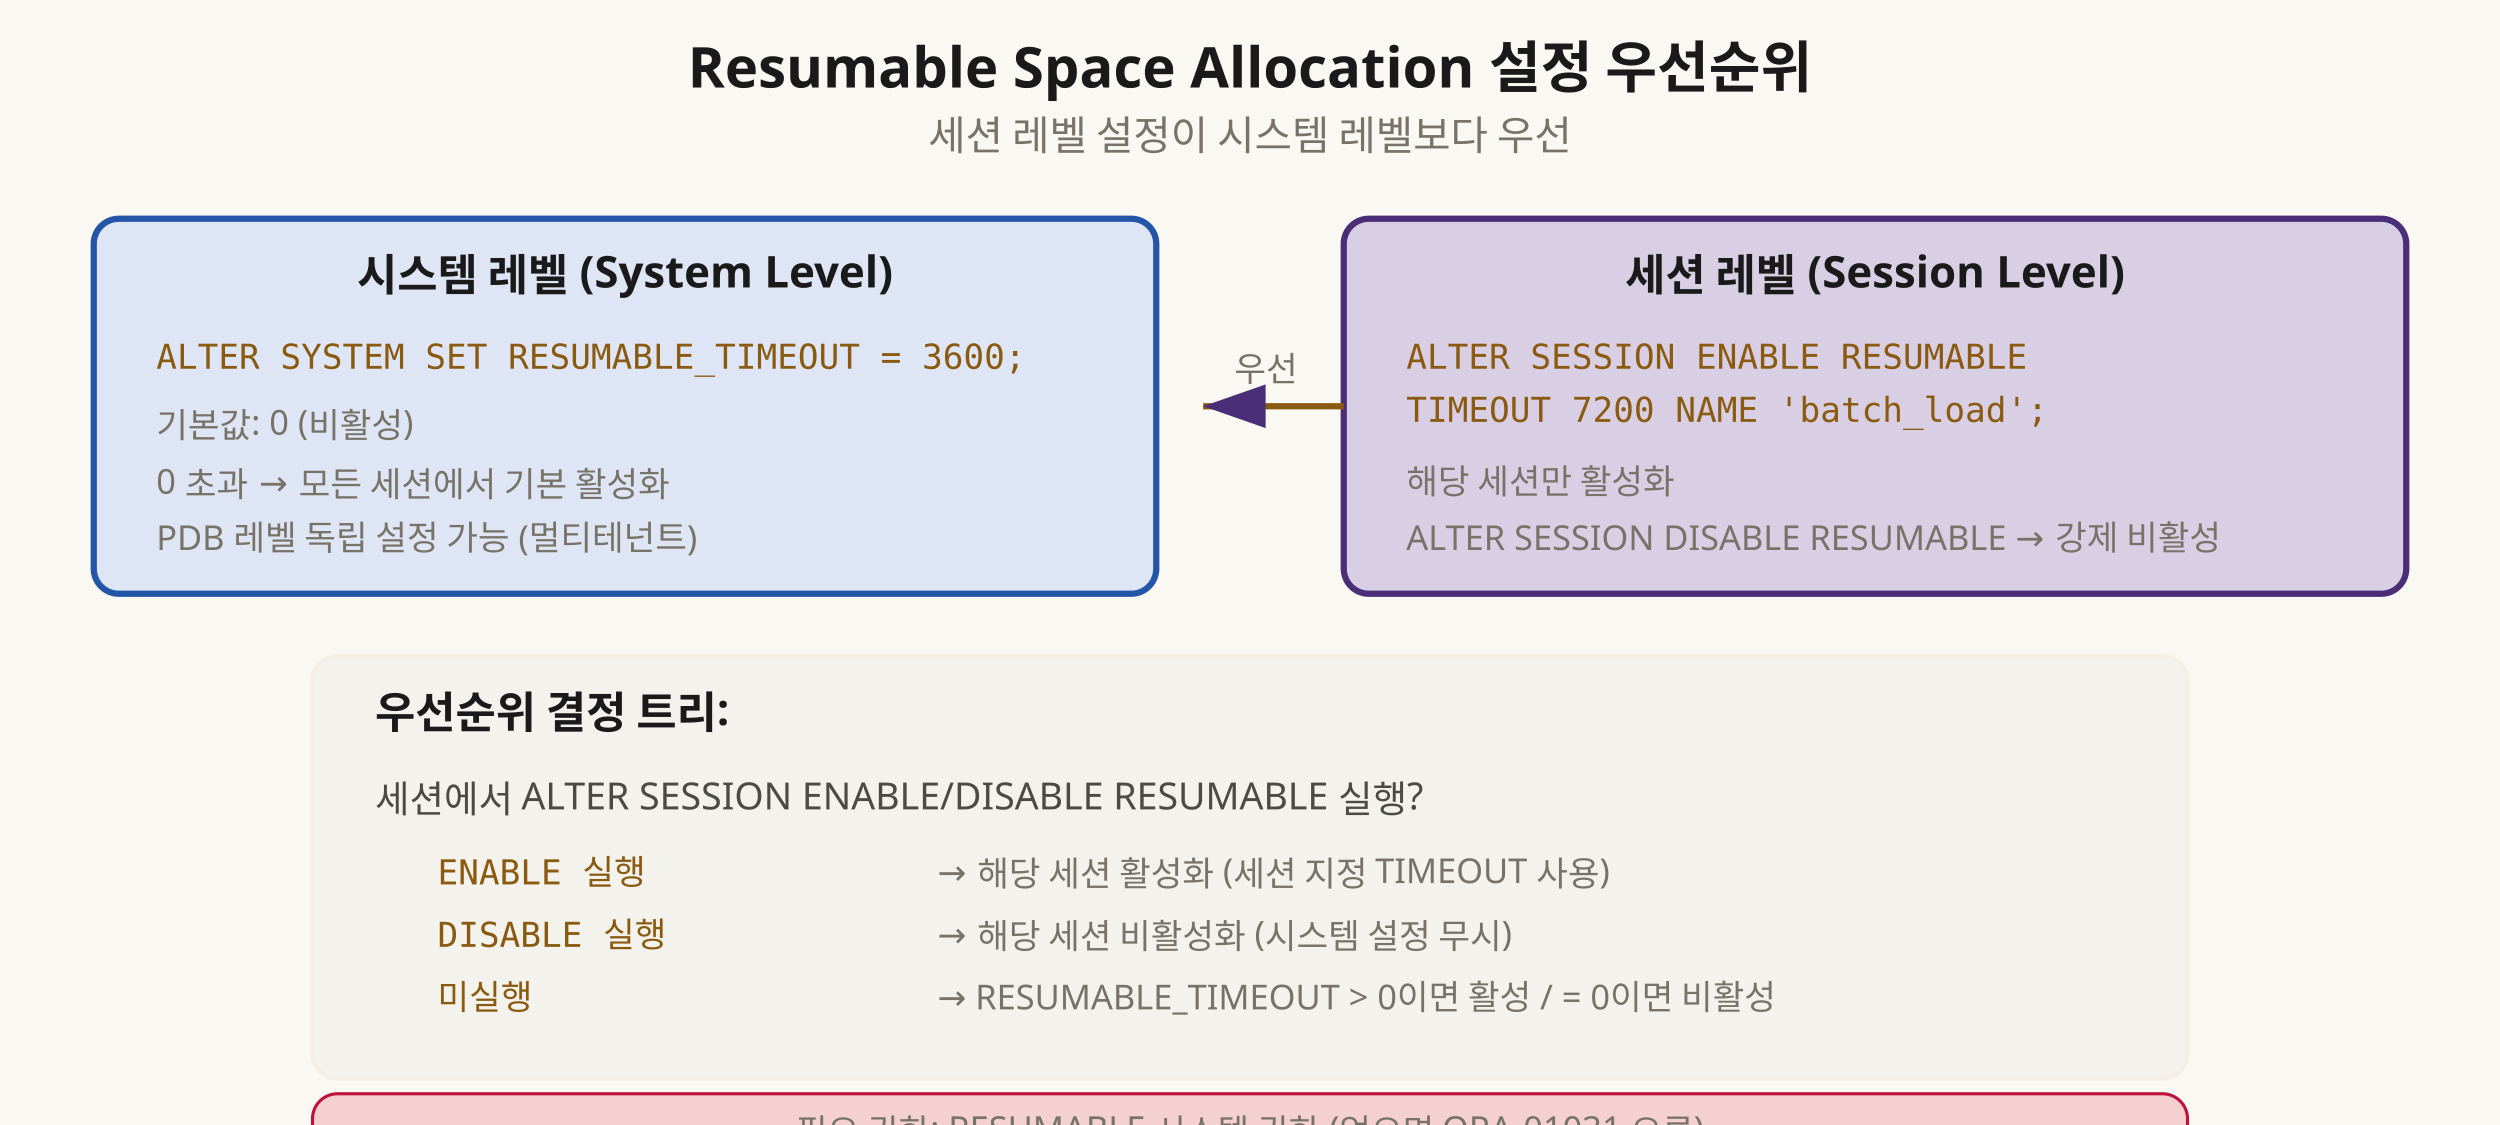
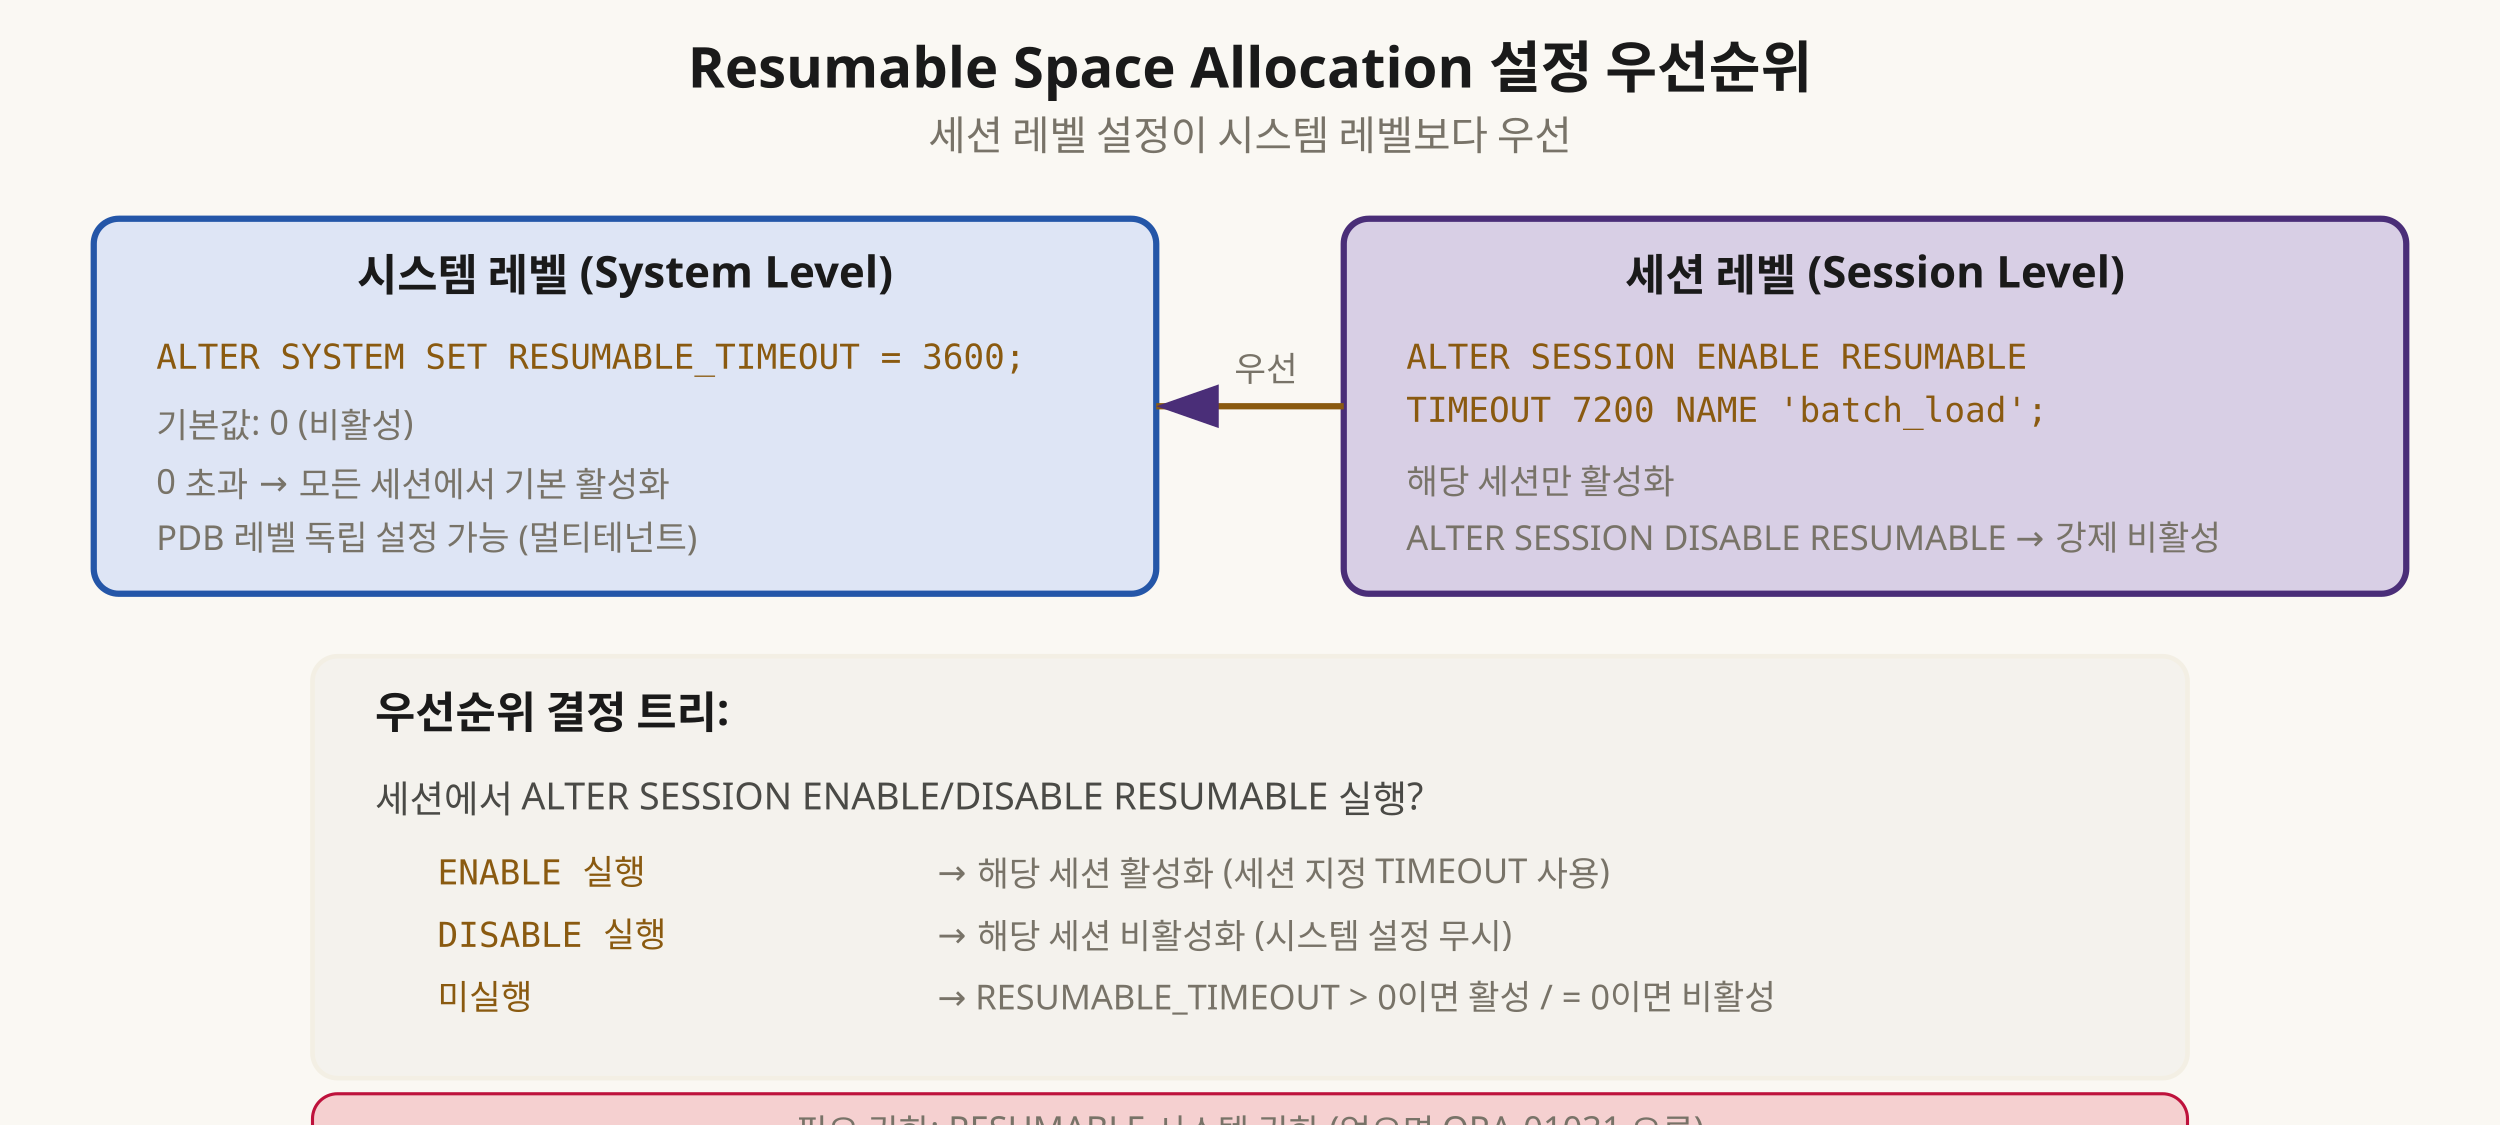
<svg xmlns="http://www.w3.org/2000/svg" viewBox="0 0 800 360">
  <rect x="0" y="0" width="100%" height="100%" fill="#faf8f3" />
  <style>
    text { font-family: 'Pretendard', 'Segoe UI', sans-serif; fill: #1a1a1a; }
    .title { font-size: 18px; font-weight: 700; }
    .subtitle { font-size: 13px; fill: #787368; }
    .label { font-size: 14px; font-weight: 600; }
    .sublabel { font-size: 12px; fill: #4a4a46; }
    .code { font-family: 'Consolas', monospace; font-size: 11px; fill: #8a5a10; }
    .small { font-size: 11px; fill: #787368; }
    .box { rx: 8; ry: 8; }
    .arrow { stroke: #4a2e78; stroke-width: 2; fill: none; marker-end: url(#ah); }
  </style>
  <defs>
    <marker id="ah" markerWidth="10" markerHeight="7" refX="10" refY="3.5" orient="auto">
      <polygon points="0 0, 10 3.5, 0 7" fill="#4a2e78" />
    </marker>
  </defs>
  <text x="400" y="28" text-anchor="middle" class="title">Resumable Space Allocation 설정 우선순위</text>
  <text x="400" y="48" text-anchor="middle" class="subtitle">세션 레벨 설정이 시스템 레벨보다 우선</text>
  <rect x="30" y="70" width="340" height="120" class="box" fill="#dee5f5" stroke="#2456a8" stroke-width="2" />
  <text x="200" y="93" text-anchor="middle" class="label" fill="#2456a8">시스템 레벨 (System Level)</text>
  <text x="50" y="118" class="code">ALTER SYSTEM SET RESUMABLE_TIMEOUT = 3600;</text>
  <text x="50" y="140" class="small">기본값: 0 (비활성)</text>
  <text x="50" y="158" class="small">0 초과 → 모든 세션에서 기본 활성화</text>
  <text x="50" y="176" class="small">PDB 레벨 독립 설정 가능 (멀티테넌트)</text>
  <rect x="430" y="70" width="340" height="120" class="box" fill="#d8cfe5" stroke="#4a2e78" stroke-width="2" />
  <text x="600" y="93" text-anchor="middle" class="label" fill="#4a2e78">세션 레벨 (Session Level)</text>
  <text x="450" y="118" class="code">ALTER SESSION ENABLE RESUMABLE</text>
  <text x="450" y="135" class="code">  TIMEOUT 7200 NAME 'batch_load';</text>
  <text x="450" y="158" class="small">해당 세션만 활성화</text>
  <text x="450" y="176" class="small">ALTER SESSION DISABLE RESUMABLE → 강제 비활성</text>
-   <line x1="430" y1="130" x2="385" y2="130" stroke="#8a5a10" stroke-width="2" fill="none" marker-end="url(#ah)" />
+   <line x1="430" y1="130" x2="370" y2="130" stroke="#8a5a10" stroke-width="2" fill="none" marker-end="url(#ah)" />
  <text x="395" y="122" class="small" fill="#8a5a10">우선</text>
  <rect x="100" y="210" width="600" height="135" class="box" fill="rgba(42,42,42,0.03)" stroke="#f3efe4" stroke-width="1.5" />
  <text x="120" y="233" class="label">우선순위 결정 트리:</text>
  <text x="120" y="260" class="sublabel">세션에서 ALTER SESSION ENABLE/DISABLE RESUMABLE 실행?</text>
  <text x="140" y="283" class="code" fill="#2f6a1c">ENABLE 실행</text>
  <text x="300" y="283" class="small">→ 해당 세션 활성화 (세션 지정 TIMEOUT 사용)</text>
  <text x="140" y="303" class="code" fill="#be123c">DISABLE 실행</text>
  <text x="300" y="303" class="small">→ 해당 세션 비활성화 (시스템 설정 무시)</text>
  <text x="140" y="323" class="code" fill="#8a5a10">미실행</text>
  <text x="300" y="323" class="small">→ RESUMABLE_TIMEOUT &gt; 0이면 활성 / = 0이면 비활성</text>
  <rect x="100" y="350" width="600" height="24" class="box" fill="#f5d0d0" stroke="#be123c" stroke-width="1" />
  <text x="400" y="366" text-anchor="middle" class="small" fill="#be123c">필요 권한: RESUMABLE 시스템 권한 (없으면 ORA-01031 오류)</text>
</svg>
